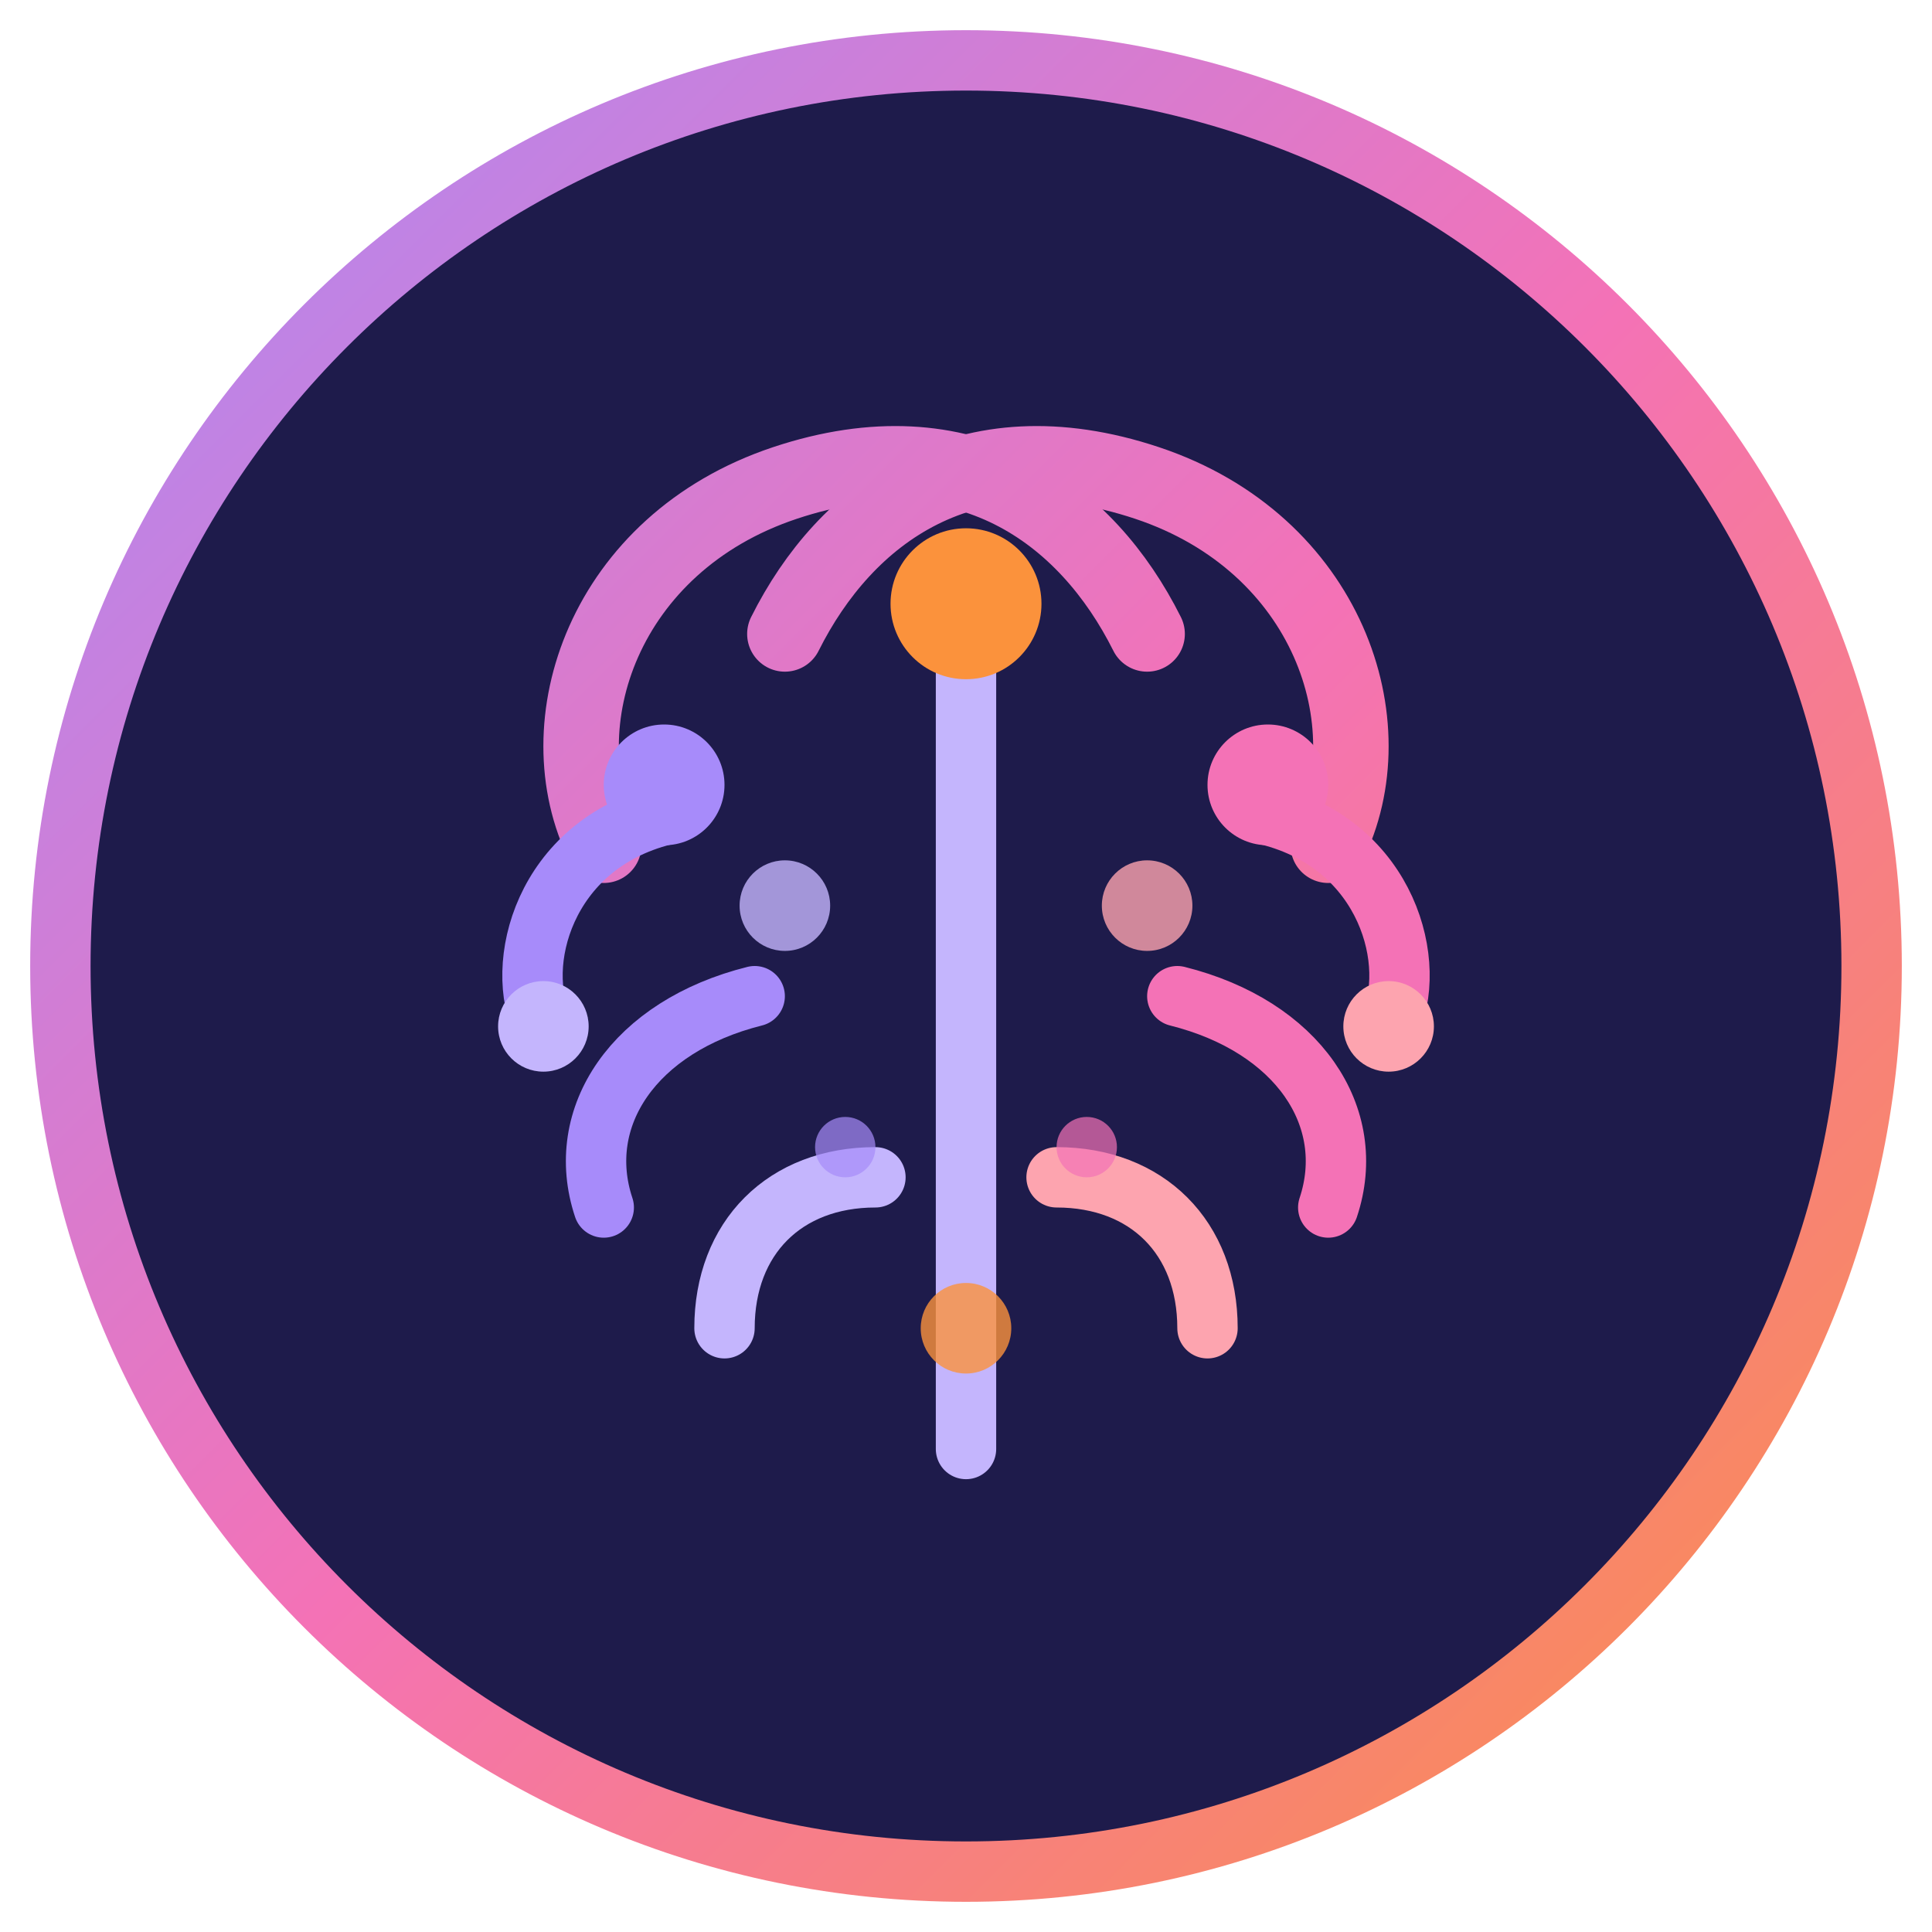
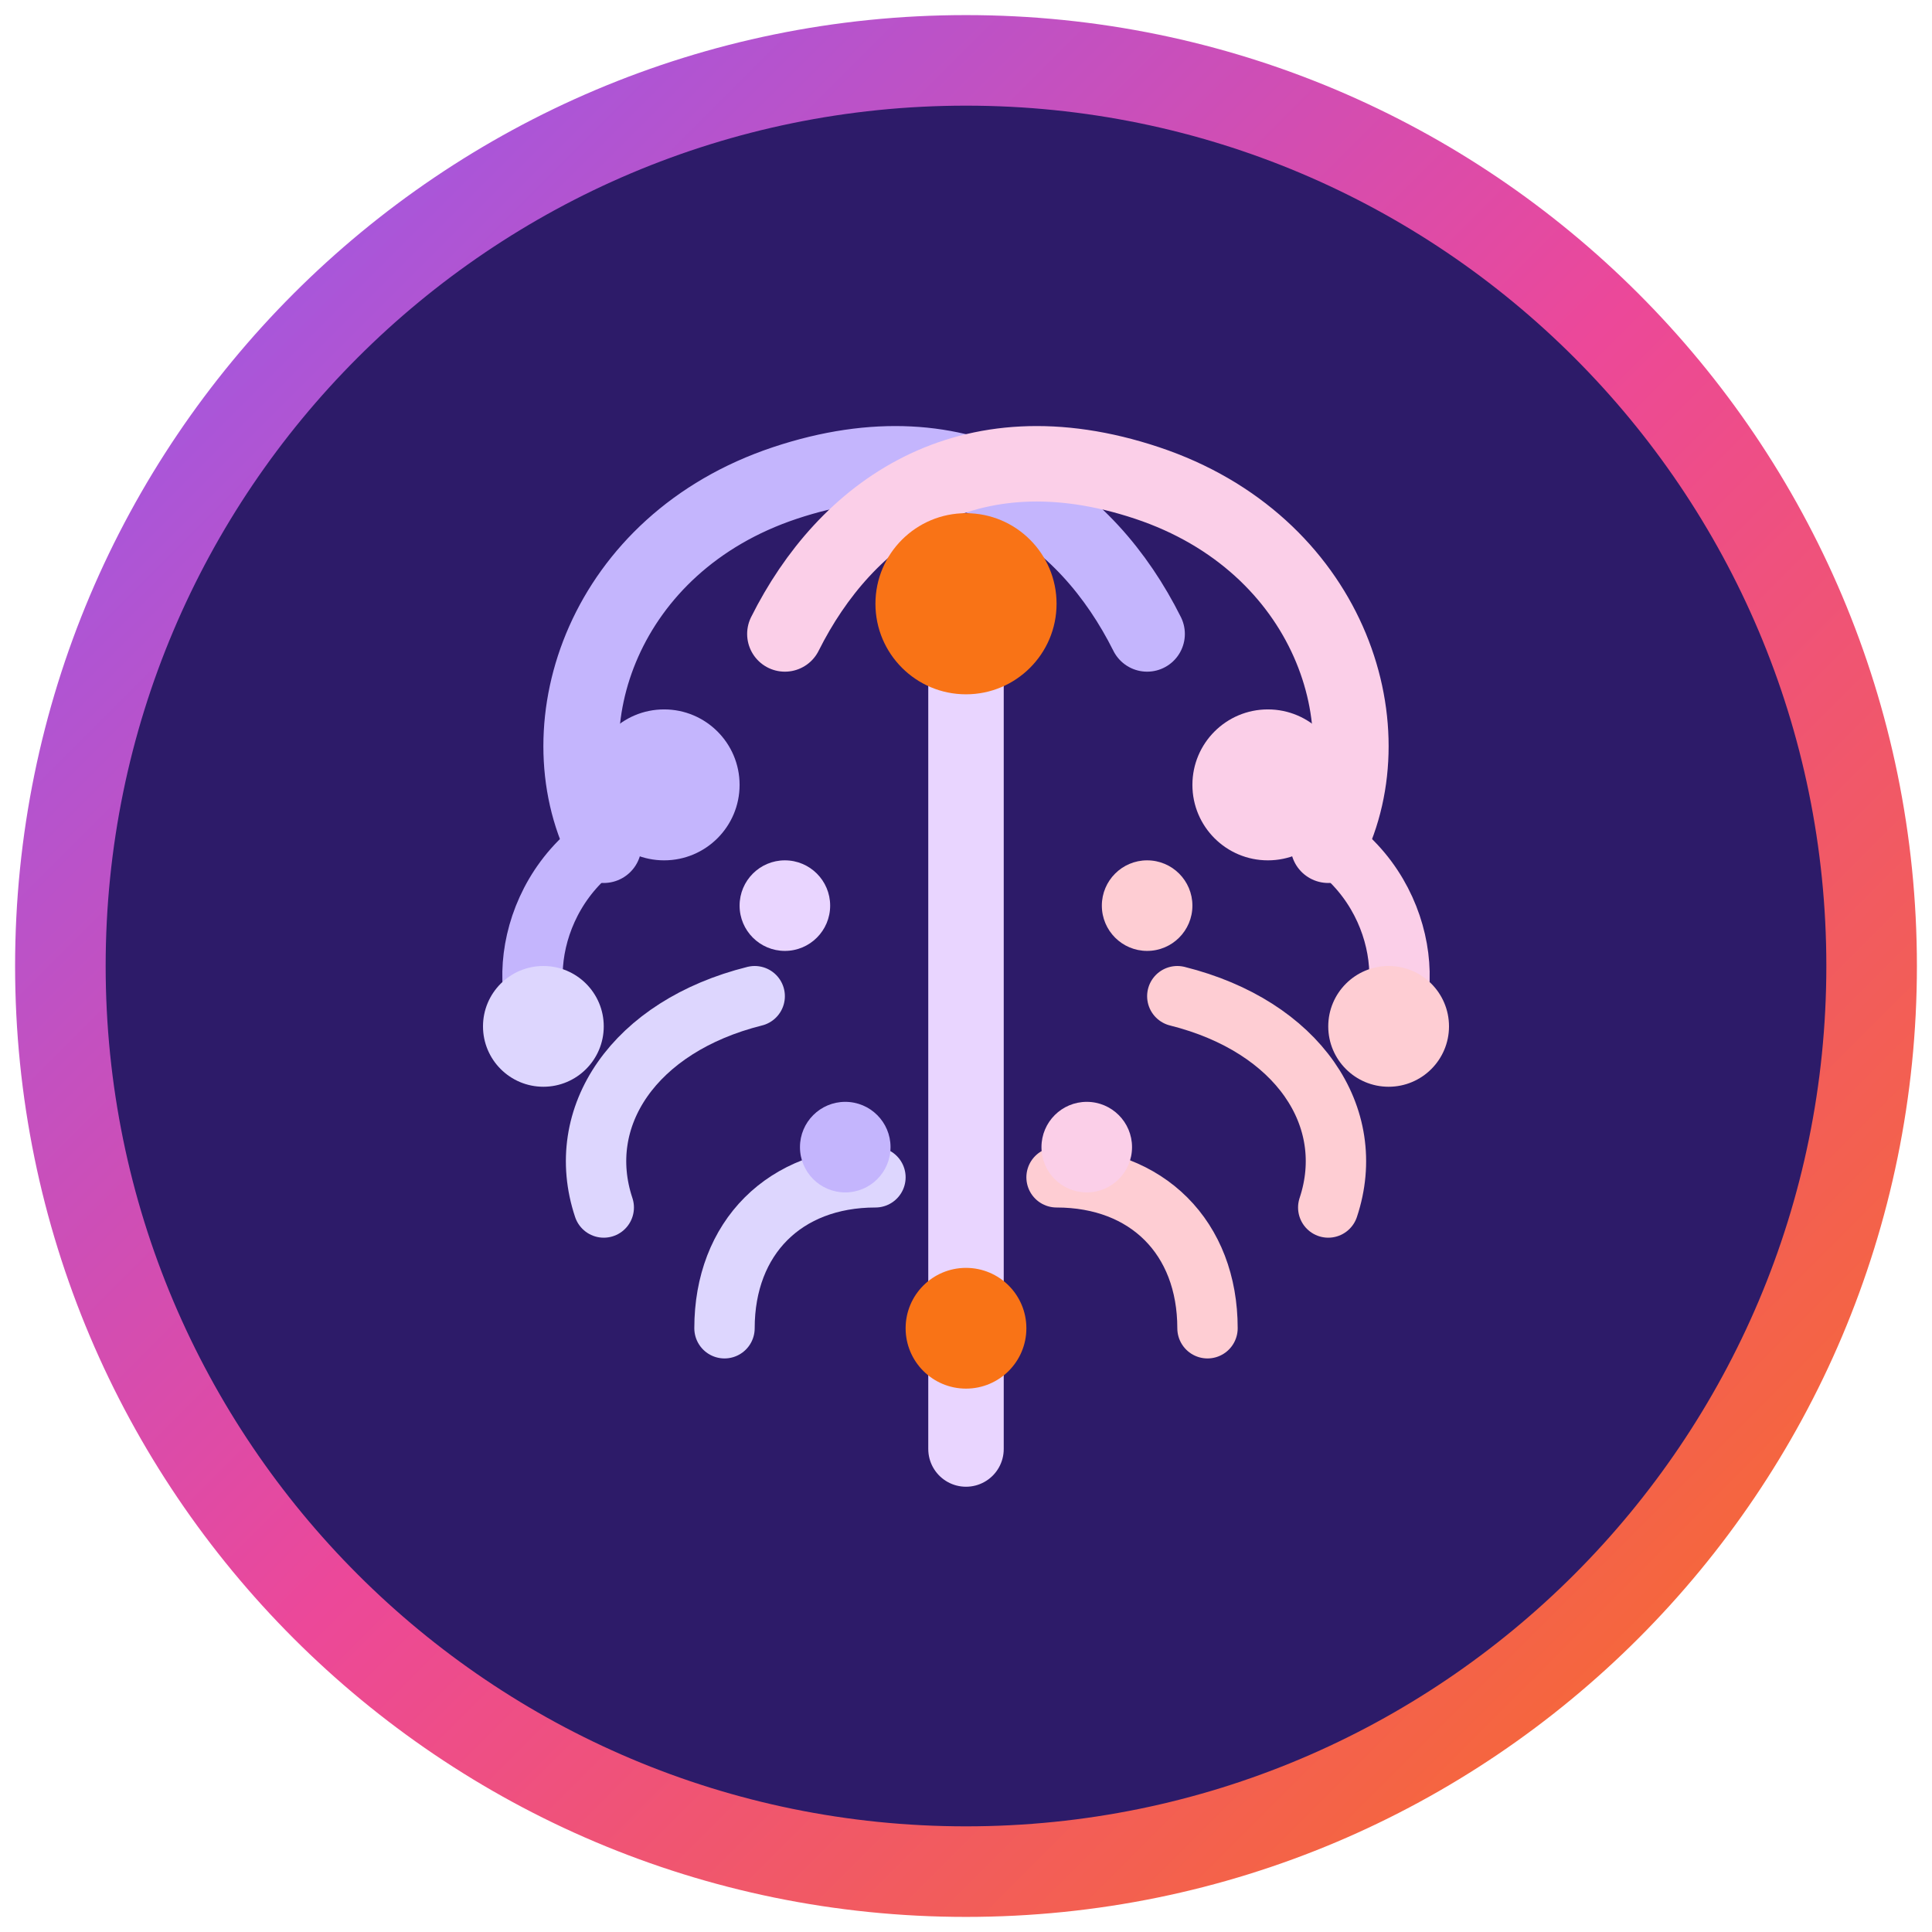
<svg xmlns="http://www.w3.org/2000/svg" viewBox="0 0 64 64" fill="none">
  <defs>
    <linearGradient id="brainGrad" x1="0" y1="0" x2="64" y2="64" gradientUnits="userSpaceOnUse">
-       <stop offset="0%" stop-color="#a78bfa" />
-       <stop offset="50%" stop-color="#f472b6" />
-       <stop offset="100%" stop-color="#fb923c" />
+       <stop offset="0%" stop-color="#8b5cf6" />
+       <stop offset="50%" stop-color="#ec4899" />
+       <stop offset="100%" stop-color="#f97316" />
    </linearGradient>
  </defs>
-   <circle cx="32" cy="32" r="30" fill="#1e1b4b" stroke="url(#brainGrad)" stroke-width="2" />
-   <path d="M20 28c-2-4 0-10 6-12s10 1 12 5" stroke="url(#brainGrad)" stroke-width="2.5" stroke-linecap="round" fill="none" />
-   <path d="M18 34c-1-2 0-6 4-7" stroke="#a78bfa" stroke-width="2" stroke-linecap="round" fill="none" />
-   <path d="M20 40c-1-3 1-6 5-7" stroke="#a78bfa" stroke-width="2" stroke-linecap="round" fill="none" />
-   <path d="M24 44c0-3 2-5 5-5" stroke="#c4b5fd" stroke-width="2" stroke-linecap="round" fill="none" />
-   <path d="M44 28c2-4 0-10-6-12s-10 1-12 5" stroke="url(#brainGrad)" stroke-width="2.5" stroke-linecap="round" fill="none" />
-   <path d="M46 34c1-2 0-6-4-7" stroke="#f472b6" stroke-width="2" stroke-linecap="round" fill="none" />
-   <path d="M44 40c1-3-1-6-5-7" stroke="#f472b6" stroke-width="2" stroke-linecap="round" fill="none" />
-   <path d="M40 44c0-3-2-5-5-5" stroke="#fda4af" stroke-width="2" stroke-linecap="round" fill="none" />
-   <line x1="32" y1="21" x2="32" y2="48" stroke="#c4b5fd" stroke-width="2" stroke-linecap="round" />
-   <circle cx="22" cy="26" r="2" fill="#a78bfa" />
-   <circle cx="42" cy="26" r="2" fill="#f472b6" />
-   <circle cx="18" cy="34" r="1.5" fill="#c4b5fd" />
-   <circle cx="46" cy="34" r="1.5" fill="#fda4af" />
-   <circle cx="32" cy="20" r="2.5" fill="#fb923c" />
-   <circle cx="26" cy="30" r="1.5" fill="#c4b5fd" opacity="0.8" />
-   <circle cx="38" cy="30" r="1.5" fill="#fda4af" opacity="0.8" />
-   <circle cx="28" cy="38" r="1" fill="#a78bfa" opacity="0.7" />
-   <circle cx="36" cy="38" r="1" fill="#f472b6" opacity="0.7" />
-   <circle cx="32" cy="44" r="1.5" fill="#fb923c" opacity="0.8" />
+   <circle cx="32" cy="32" r="30" fill="#2d1b69" stroke="url(#brainGrad)" stroke-width="3" />
+   <path d="M20 28c-2-4 0-10 6-12s10 1 12 5" stroke="#c4b5fd" stroke-width="2.5" stroke-linecap="round" fill="none" />
+   <path d="M18 34c-1-2 0-6 4-7" stroke="#c4b5fd" stroke-width="2" stroke-linecap="round" fill="none" />
+   <path d="M20 40c-1-3 1-6 5-7" stroke="#ddd6fe" stroke-width="2" stroke-linecap="round" fill="none" />
+   <path d="M24 44c0-3 2-5 5-5" stroke="#ddd6fe" stroke-width="2" stroke-linecap="round" fill="none" />
+   <path d="M44 28c2-4 0-10-6-12s-10 1-12 5" stroke="#fbcfe8" stroke-width="2.5" stroke-linecap="round" fill="none" />
+   <path d="M46 34c1-2 0-6-4-7" stroke="#fbcfe8" stroke-width="2" stroke-linecap="round" fill="none" />
+   <path d="M44 40c1-3-1-6-5-7" stroke="#fecdd3" stroke-width="2" stroke-linecap="round" fill="none" />
+   <path d="M40 44c0-3-2-5-5-5" stroke="#fecdd3" stroke-width="2" stroke-linecap="round" fill="none" />
+   <line x1="32" y1="21" x2="32" y2="48" stroke="#e9d5ff" stroke-width="2.5" stroke-linecap="round" />
+   <circle cx="22" cy="26" r="2.5" fill="#c4b5fd" />
+   <circle cx="42" cy="26" r="2.5" fill="#fbcfe8" />
+   <circle cx="18" cy="34" r="2" fill="#ddd6fe" />
+   <circle cx="46" cy="34" r="2" fill="#fecdd3" />
+   <circle cx="32" cy="20" r="3" fill="#f97316" />
+   <circle cx="26" cy="30" r="1.5" fill="#e9d5ff" />
+   <circle cx="38" cy="30" r="1.5" fill="#fecdd3" />
+   <circle cx="28" cy="38" r="1.5" fill="#c4b5fd" />
+   <circle cx="36" cy="38" r="1.5" fill="#fbcfe8" />
+   <circle cx="32" cy="44" r="2" fill="#f97316" />
</svg>
